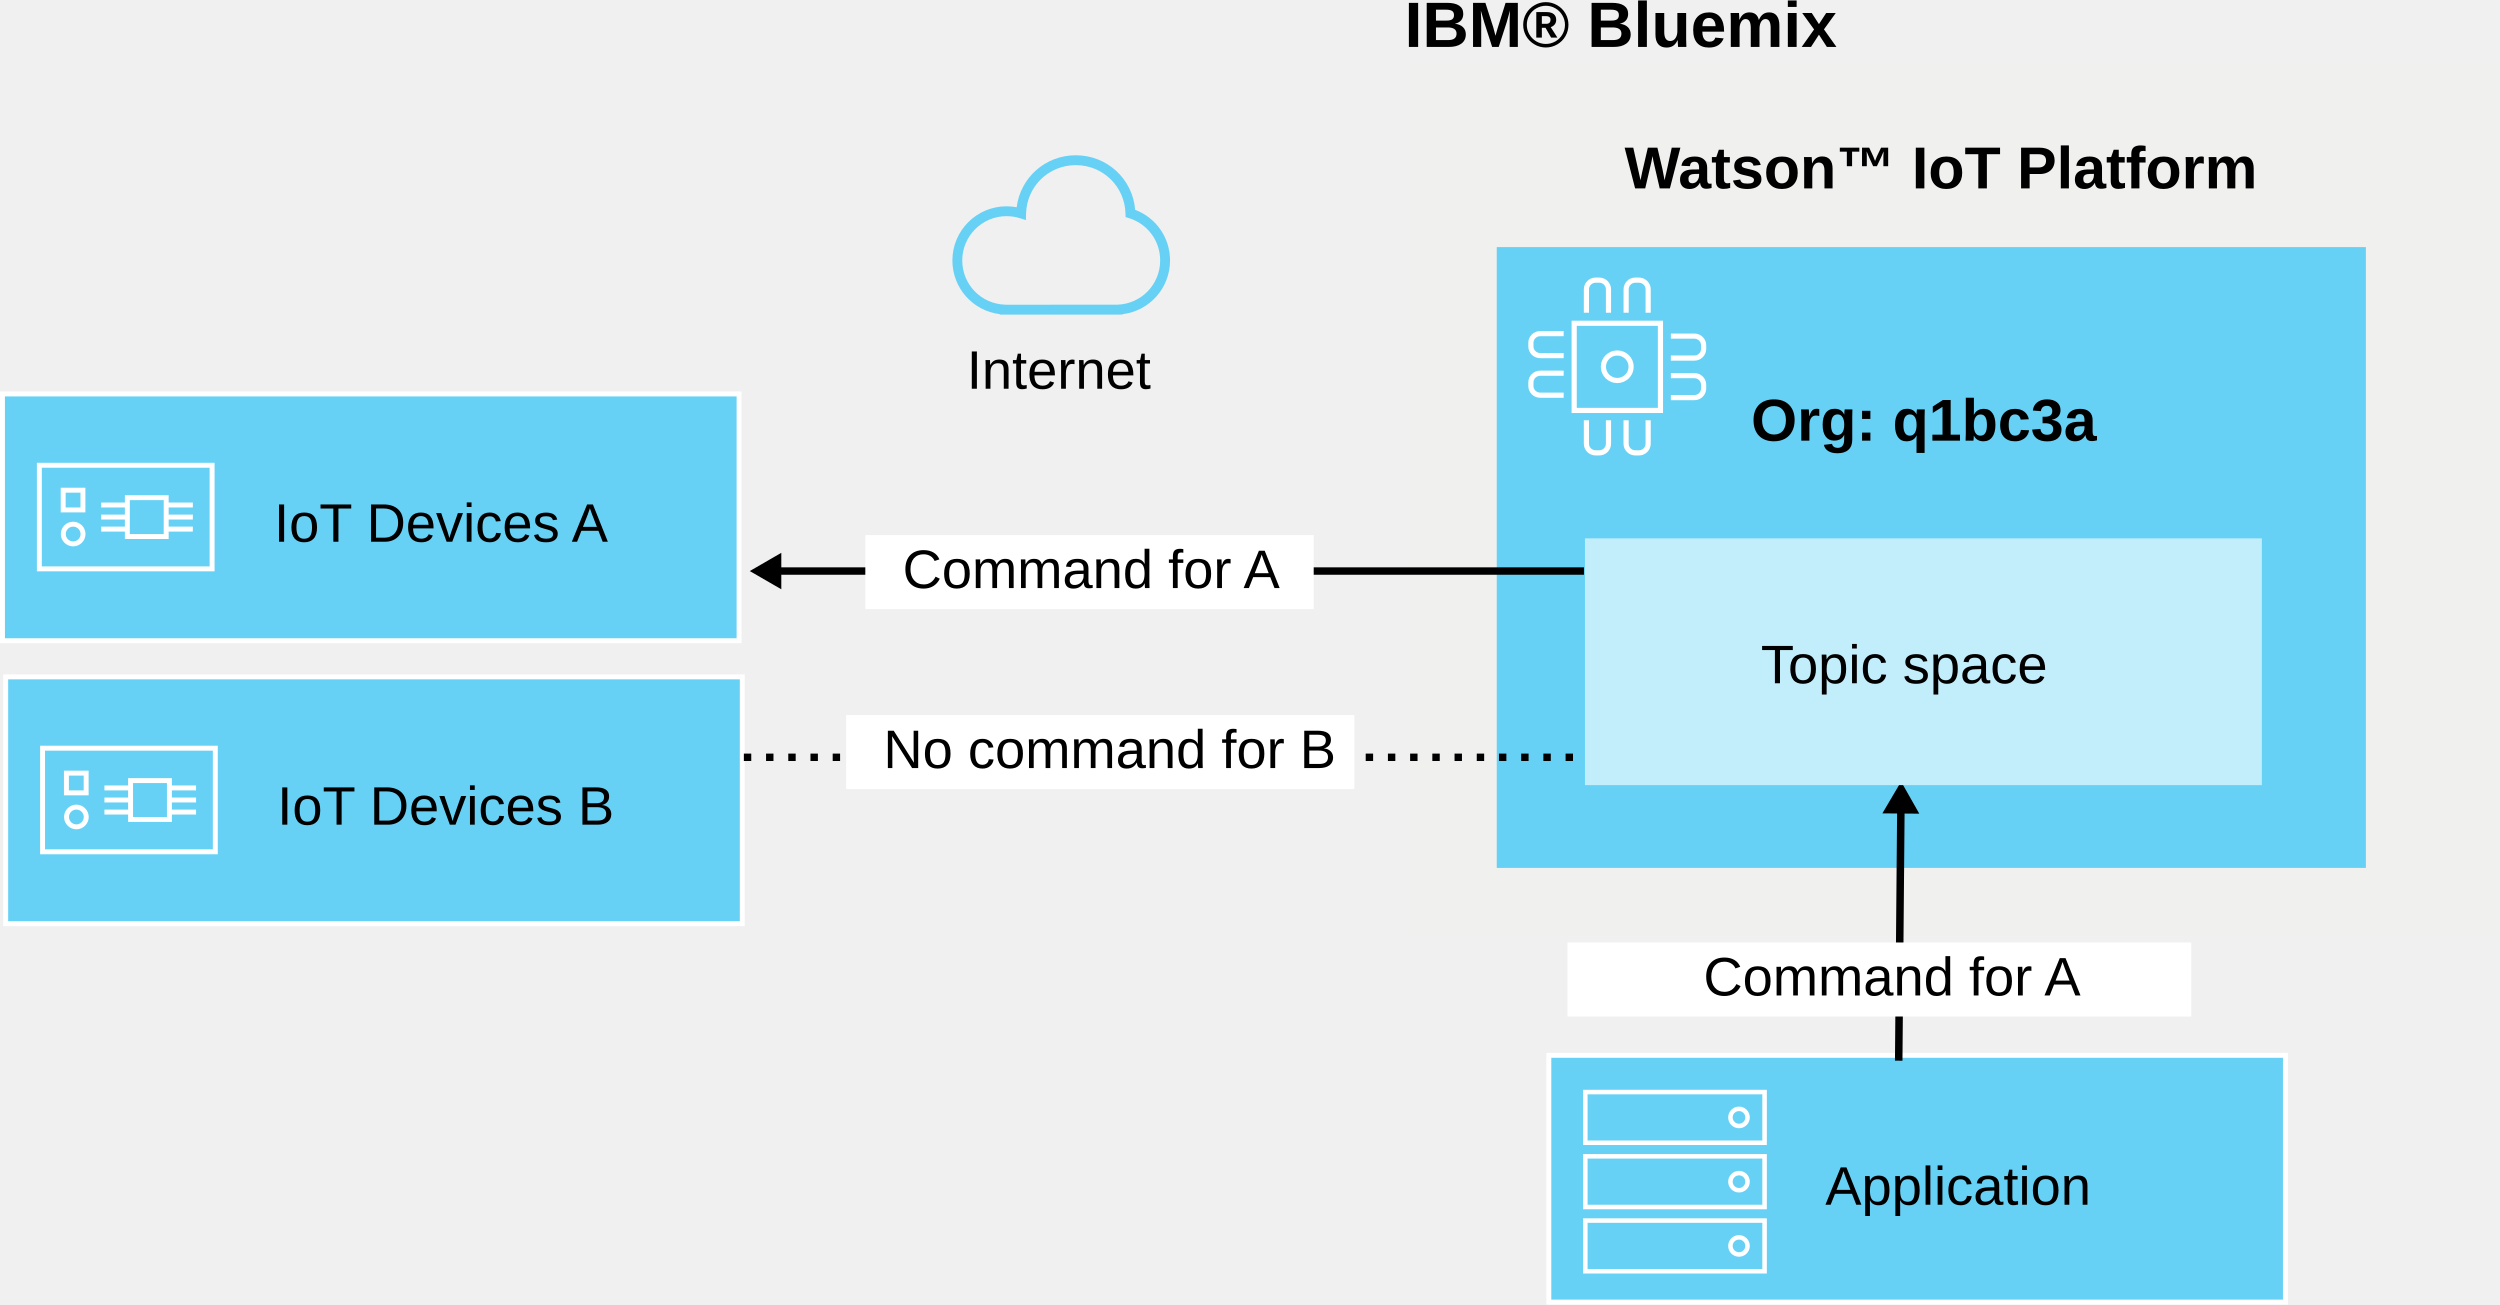
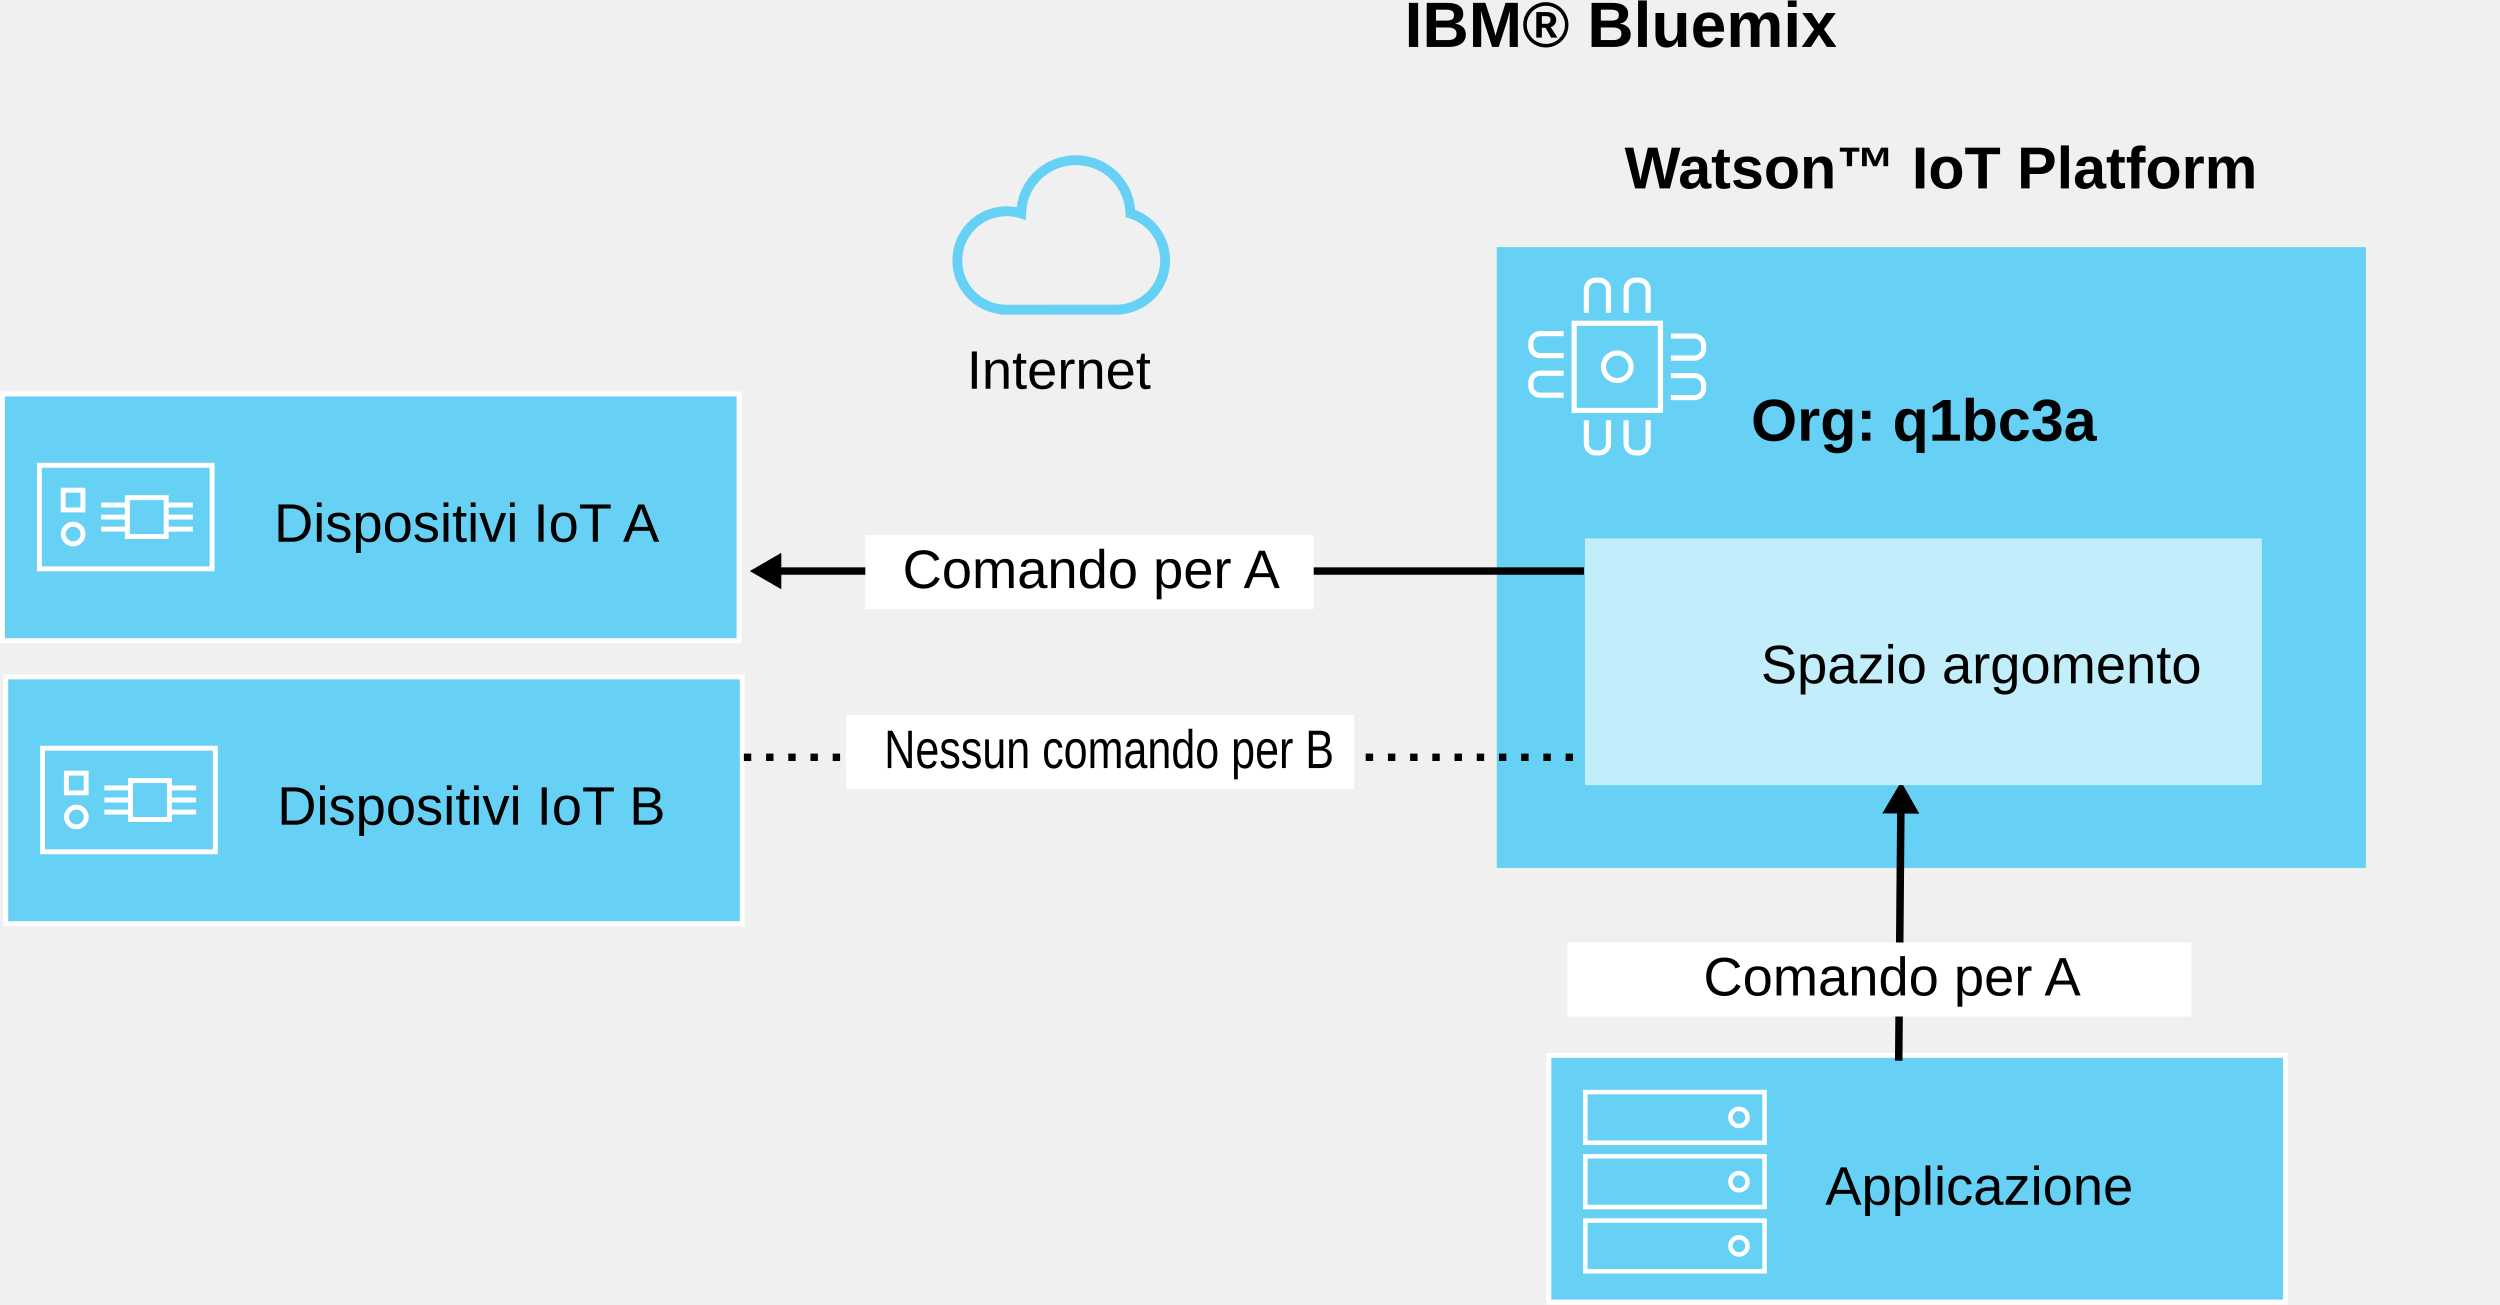
<svg xmlns="http://www.w3.org/2000/svg" width="5.628in" height="2.937in" viewBox="0 0 506.548 264.315" id="svg5645" version="1.1">
  <defs id="defs5647">
    <marker style="overflow:visible" id="TriangleOutM" refX="0" refY="0" orient="auto">
      <path transform="scale(0.4,0.4)" style="fill-rule:evenodd;stroke:#000000;stroke-width:1pt" d="m 5.77,0 -8.65,5 0,-10 8.65,5 z" id="path21258" />
    </marker>
    <marker style="overflow:visible" id="marker6203" refX="0" refY="0" orient="auto">
      <path transform="scale(0.4,0.4)" style="fill-rule:evenodd;stroke:#000000;stroke-width:1pt" d="m 5.77,0 -8.65,5 0,-10 8.65,5 z" id="path6205" />
    </marker>
    <marker style="overflow:visible" id="marker6207" refX="0" refY="0" orient="auto">
      <path transform="scale(0.4,0.4)" style="fill-rule:evenodd;stroke:#000000;stroke-width:1pt" d="m 5.77,0 -8.65,5 0,-10 8.65,5 z" id="path6209" />
    </marker>
    <marker style="overflow:visible" id="marker6211" refX="0" refY="0" orient="auto">
      <path transform="scale(0.4,0.4)" style="fill-rule:evenodd;stroke:#000000;stroke-width:1pt" d="m 5.77,0 -8.65,5 0,-10 8.65,5 z" id="path6213" />
    </marker>
    <marker style="overflow:visible" id="marker6215" refX="0" refY="0" orient="auto">
      <path transform="scale(0.4,0.4)" style="fill-rule:evenodd;stroke:#000000;stroke-width:1pt" d="m 5.77,0 -8.65,5 0,-10 8.65,5 z" id="path6217" />
    </marker>
    <marker style="overflow:visible" id="marker6219" refX="0" refY="0" orient="auto">
      <path transform="scale(0.4,0.4)" style="fill-rule:evenodd;stroke:#000000;stroke-width:1pt" d="m 5.77,0 -8.65,5 0,-10 8.65,5 z" id="path6221" />
    </marker>
    <marker style="overflow:visible" id="marker6223" refX="0" refY="0" orient="auto">
      <path transform="scale(0.4,0.4)" style="fill-rule:evenodd;stroke:#000000;stroke-width:1pt" d="m 5.77,0 -8.65,5 0,-10 8.65,5 z" id="path6225" />
    </marker>
    <linearGradient id="SVGID_9_-3" gradientUnits="userSpaceOnUse" x1="-134.195" y1="14.614" x2="-131.836" y2="16.972">
      <stop offset="0" style="stop-color:#010205" id="stop6579-8" />
      <stop offset="0.859" style="stop-color:#010205;stop-opacity:0.141" id="stop6581-1" />
      <stop offset="1" style="stop-color:#010205;stop-opacity:0" id="stop6583-9" />
    </linearGradient>
    <linearGradient id="SVGID_12_-5" gradientUnits="userSpaceOnUse" x1="-135.049" y1="13.546" x2="-117.684" y2="30.911">
      <stop offset="0" style="stop-color:#010205" id="stop6598-9" />
      <stop offset="1" style="stop-color:#010205;stop-opacity:0" id="stop6600-6" />
    </linearGradient>
    <clipPath id="SVGID_11_-7">
      <circle r="15.5" cy="16" cx="-133" id="use6595-4" />
    </clipPath>
    <marker style="overflow:visible" id="TriangleOutM-9" refX="0" refY="0" orient="auto">
      <path transform="scale(0.4,0.4)" style="fill-rule:evenodd;stroke:#000000;stroke-width:1pt" d="m 5.77,0 -8.65,5 0,-10 8.65,5 z" id="path21258-6" />
    </marker>
    <marker style="overflow:visible" id="TriangleOutM-95" refX="0" refY="0" orient="auto">
      <path transform="scale(0.4,0.4)" style="fill-rule:evenodd;stroke:#000000;stroke-width:1pt" d="m 5.77,0 -8.65,5 0,-10 8.65,5 z" id="path21258-8" />
    </marker>
    <marker style="overflow:visible" id="marker7353" refX="0" refY="0" orient="auto">
      <path transform="scale(0.4,0.4)" style="fill-rule:evenodd;stroke:#000000;stroke-width:1pt" d="m 5.77,0 -8.65,5 0,-10 8.65,5 z" id="path7355" />
    </marker>
    <marker style="overflow:visible" id="TriangleInM" refX="0" refY="0" orient="auto">
      <path transform="scale(-0.4,-0.4)" style="fill-rule:evenodd;stroke:#000000;stroke-width:1pt" d="m 5.77,0 -8.65,5 0,-10 8.65,5 z" id="path21249" />
    </marker>
    <marker style="overflow:visible" id="TriangleInM-9" refX="0" refY="0" orient="auto">
      <path transform="scale(-0.4,-0.4)" style="fill-rule:evenodd;stroke:#000000;stroke-width:1pt" d="m 5.77,0 -8.65,5 0,-10 8.65,5 z" id="path21249-2" />
    </marker>
    <marker style="overflow:visible" id="TriangleOutM-4" refX="0" refY="0" orient="auto">
      <path transform="scale(0.4,0.4)" style="fill-rule:evenodd;stroke:#000000;stroke-width:1pt" d="m 5.77,0 -8.65,5 0,-10 8.65,5 z" id="path21258-1" />
    </marker>
    <marker style="overflow:visible" id="TriangleOutM-48" refX="0" refY="0" orient="auto">
      <path transform="scale(0.4,0.4)" style="fill-rule:evenodd;stroke:#000000;stroke-width:1pt" d="m 5.77,0 -8.65,5 0,-10 8.65,5 z" id="path21258-85" />
    </marker>
    <marker style="overflow:visible" id="TriangleOutM-9-2" refX="0" refY="0" orient="auto">
      <path transform="scale(0.4,0.4)" style="fill-rule:evenodd;stroke:#000000;stroke-width:1pt" d="m 5.77,0 -8.65,5 0,-10 8.65,5 z" id="path21258-6-0" />
    </marker>
    <clipPath id="SVGID_11_">
      <circle r="15.5" cy="16" cx="-133" id="use6595" />
    </clipPath>
    <marker style="overflow:visible" id="TriangleOutM-9-1" refX="0" refY="0" orient="auto">
      <path transform="scale(0.4,0.4)" style="fill-rule:evenodd;stroke:#000000;stroke-width:1pt" d="m 5.77,0 -8.65,5 0,-10 8.65,5 z" id="path21258-6-8" />
    </marker>
    <marker style="overflow:visible" id="TriangleInM-7" refX="0" refY="0" orient="auto">
      <path transform="scale(-0.4,-0.4)" style="fill-rule:evenodd;stroke:#000000;stroke-width:1pt" d="m 5.77,0 -8.65,5 0,-10 8.65,5 z" id="path21249-5" />
    </marker>
    <marker style="overflow:visible" id="TriangleOutM-1" refX="0" refY="0" orient="auto">
      <path transform="scale(0.4,0.4)" style="fill-rule:evenodd;stroke:#000000;stroke-width:1pt" d="m 5.77,0 -8.65,5 0,-10 8.65,5 z" id="path21258-4" />
    </marker>
    <marker style="overflow:visible" id="TriangleOutM-9-4" refX="0" refY="0" orient="auto">
      <path transform="scale(0.4,0.4)" style="fill-rule:evenodd;stroke:#000000;stroke-width:1pt" d="m 5.77,0 -8.65,5 0,-10 8.65,5 z" id="path21258-6-4" />
    </marker>
    <clipPath id="SVGID_11_-0">
      <circle r="15.5" cy="16" cx="-133" id="use6595-44" />
    </clipPath>
    <marker style="overflow:visible" id="TriangleInM-4" refX="0" refY="0" orient="auto">
      <path transform="scale(-0.4,-0.4)" style="fill-rule:evenodd;stroke:#000000;stroke-width:1pt" d="m 5.77,0 -8.65,5 0,-10 8.65,5 z" id="path21249-0" />
    </marker>
    <marker style="overflow:visible" id="TriangleInM-74" refX="0" refY="0" orient="auto">
      <path transform="scale(-0.4,-0.4)" style="fill-rule:evenodd;stroke:#000000;stroke-width:1pt" d="m 5.77,0 -8.65,5 0,-10 8.65,5 z" id="path21249-9" />
    </marker>
    <marker style="overflow:visible" id="TriangleInM-74-4" refX="0" refY="0" orient="auto">
      <path transform="scale(-0.4,-0.4)" style="fill-rule:evenodd;stroke:#000000;stroke-width:1pt" d="m 5.77,0 -8.65,5 0,-10 8.65,5 z" id="path21249-9-3" />
    </marker>
    <marker style="overflow:visible" id="TriangleInM-1" refX="0" refY="0" orient="auto">
      <path transform="scale(-0.4,-0.4)" style="fill-rule:evenodd;stroke:#000000;stroke-width:1pt" d="m 5.77,0 -8.65,5 0,-10 8.65,5 z" id="path21249-59" />
    </marker>
    <marker style="overflow:visible" id="TriangleOutM-3" refX="0" refY="0" orient="auto">
      <path transform="scale(0.4,0.4)" style="fill-rule:evenodd;stroke:#000000;stroke-width:1pt" d="m 5.77,0 -8.65,5 0,-10 8.65,5 z" id="path21258-13" />
    </marker>
    <marker style="overflow:visible" id="TriangleInM-1-5" refX="0" refY="0" orient="auto">
      <path transform="scale(-0.4,-0.4)" style="fill-rule:evenodd;stroke:#000000;stroke-width:1pt" d="m 5.77,0 -8.65,5 0,-10 8.65,5 z" id="path21249-59-7" />
    </marker>
    <marker style="overflow:visible" id="TriangleOutM-3-4" refX="0" refY="0" orient="auto">
      <path transform="scale(0.4,0.4)" style="fill-rule:evenodd;stroke:#000000;stroke-width:1pt" d="m 5.77,0 -8.65,5 0,-10 8.65,5 z" id="path21258-13-6" />
    </marker>
    <marker style="overflow:visible" id="TriangleInM-1-3" refX="0" refY="0" orient="auto">
      <path transform="scale(-0.4,-0.4)" style="fill-rule:evenodd;stroke:#000000;stroke-width:1pt" d="m 5.77,0 -8.65,5 0,-10 8.65,5 z" id="path21249-59-3" />
    </marker>
    <marker style="overflow:visible" id="TriangleOutM-3-3" refX="0" refY="0" orient="auto">
      <path transform="scale(0.4,0.4)" style="fill-rule:evenodd;stroke:#000000;stroke-width:1pt" d="m 5.77,0 -8.65,5 0,-10 8.65,5 z" id="path21258-13-2" />
    </marker>
    <marker style="overflow:visible" id="TriangleInM-1-3-2" refX="0" refY="0" orient="auto">
      <path transform="scale(-0.4,-0.4)" style="fill-rule:evenodd;stroke:#000000;stroke-width:1pt" d="m 5.77,0 -8.65,5 0,-10 8.65,5 z" id="path21249-59-3-4" />
    </marker>
    <marker style="overflow:visible" id="TriangleOutM-3-3-9" refX="0" refY="0" orient="auto">
      <path transform="scale(0.4,0.4)" style="fill-rule:evenodd;stroke:#000000;stroke-width:1pt" d="m 5.77,0 -8.65,5 0,-10 8.65,5 z" id="path21258-13-2-8" />
    </marker>
    <marker style="overflow:visible" id="TriangleInM-1-3-8" refX="0" refY="0" orient="auto">
      <path transform="scale(-0.4,-0.4)" style="fill-rule:evenodd;stroke:#000000;stroke-width:1pt" d="m 5.77,0 -8.65,5 0,-10 8.65,5 z" id="path21249-59-3-0" />
    </marker>
    <marker style="overflow:visible" id="TriangleOutM-3-3-4" refX="0" refY="0" orient="auto">
      <path transform="scale(0.4,0.4)" style="fill-rule:evenodd;stroke:#000000;stroke-width:1pt" d="m 5.77,0 -8.65,5 0,-10 8.65,5 z" id="path21258-13-2-4" />
    </marker>
    <marker style="overflow:visible" id="TriangleOutM-38" refX="0" refY="0" orient="auto">
      <path transform="scale(0.4,0.4)" style="fill-rule:evenodd;stroke:#000000;stroke-width:1pt" d="m 5.77,0 -8.65,5 0,-10 8.65,5 z" id="path21258-7" />
    </marker>
    <marker style="overflow:visible" id="TriangleInM-5" refX="0" refY="0" orient="auto">
      <path transform="scale(-0.4,-0.4)" style="fill-rule:evenodd;stroke:#000000;stroke-width:1pt" d="m 5.77,0 -8.65,5 0,-10 8.65,5 z" id="path21249-94" />
    </marker>
    <marker style="overflow:visible" id="TriangleOutM-7" refX="0" refY="0" orient="auto">
      <path transform="scale(0.4,0.4)" style="fill-rule:evenodd;stroke:#000000;stroke-width:1pt" d="m 5.77,0 -8.65,5 0,-10 8.65,5 z" id="path21258-48" />
    </marker>
    <marker style="overflow:visible" id="TriangleOutM-42" refX="0" refY="0" orient="auto">
      <path transform="scale(0.4,0.4)" style="fill-rule:evenodd;stroke:#000000;stroke-width:1pt" d="m 5.77,0 -8.65,5 0,-10 8.65,5 z" id="path21258-16" />
    </marker>
    <marker style="overflow:visible" id="TriangleInM-17" refX="0" refY="0" orient="auto">
      <path transform="scale(-0.4,-0.4)" style="fill-rule:evenodd;stroke:#000000;stroke-width:1pt" d="m 5.77,0 -8.65,5 0,-10 8.65,5 z" id="path21249-97" />
    </marker>
    <marker style="overflow:visible" id="TriangleOutM-96" refX="0" refY="0" orient="auto">
      <path transform="scale(0.4,0.4)" style="fill-rule:evenodd;stroke:#000000;stroke-width:1pt" d="m 5.77,0 -8.65,5 0,-10 8.65,5 z" id="path21258-60" />
    </marker>
    <marker style="overflow:visible" id="TriangleInM-1-8" refX="0" refY="0" orient="auto">
      <path transform="scale(-0.4,-0.4)" style="fill-rule:evenodd;stroke:#000000;stroke-width:1pt" d="m 5.77,0 -8.65,5 0,-10 8.65,5 z" id="path21249-59-33" />
    </marker>
    <marker style="overflow:visible" id="TriangleOutM-3-0" refX="0" refY="0" orient="auto">
      <path transform="scale(0.4,0.4)" style="fill-rule:evenodd;stroke:#000000;stroke-width:1pt" d="m 5.77,0 -8.65,5 0,-10 8.65,5 z" id="path21258-13-3" />
    </marker>
    <marker style="overflow:visible" id="TriangleInM-1-8-1" refX="0" refY="0" orient="auto">
      <path transform="scale(-0.4,-0.4)" style="fill-rule:evenodd;stroke:#000000;stroke-width:1pt" d="m 5.77,0 -8.65,5 0,-10 8.65,5 z" id="path21249-59-33-3" />
    </marker>
    <marker style="overflow:visible" id="TriangleOutM-3-0-1" refX="0" refY="0" orient="auto">
      <path transform="scale(0.4,0.4)" style="fill-rule:evenodd;stroke:#000000;stroke-width:1pt" d="m 5.77,0 -8.65,5 0,-10 8.65,5 z" id="path21258-13-3-9" />
    </marker>
    <marker style="overflow:visible" id="TriangleInM-1-5-2" refX="0" refY="0" orient="auto">
      <path transform="scale(-0.4,-0.4)" style="fill-rule:evenodd;stroke:#000000;stroke-width:1pt" d="m 5.77,0 -8.65,5 0,-10 8.65,5 z" id="path21249-59-7-4" />
    </marker>
    <marker style="overflow:visible" id="TriangleOutM-3-4-3" refX="0" refY="0" orient="auto">
      <path transform="scale(0.4,0.4)" style="fill-rule:evenodd;stroke:#000000;stroke-width:1pt" d="m 5.77,0 -8.65,5 0,-10 8.65,5 z" id="path21258-13-6-9" />
    </marker>
    <marker style="overflow:visible" id="TriangleInM-1-8-1-0" refX="0" refY="0" orient="auto">
      <path transform="scale(-0.4,-0.4)" style="fill-rule:evenodd;stroke:#000000;stroke-width:1pt" d="m 5.77,0 -8.65,5 0,-10 8.65,5 z" id="path21249-59-33-3-5" />
    </marker>
    <marker style="overflow:visible" id="TriangleOutM-3-0-1-0" refX="0" refY="0" orient="auto">
      <path transform="scale(0.4,0.4)" style="fill-rule:evenodd;stroke:#000000;stroke-width:1pt" d="m 5.77,0 -8.65,5 0,-10 8.65,5 z" id="path21258-13-3-9-6" />
    </marker>
    <marker style="overflow:visible" id="TriangleInM-17-2" refX="0" refY="0" orient="auto">
      <path transform="scale(-0.4,-0.4)" style="fill-rule:evenodd;stroke:#000000;stroke-width:1pt" d="m 5.77,0 -8.65,5 0,-10 8.65,5 z" id="path21249-97-2" />
    </marker>
    <marker style="overflow:visible" id="TriangleOutM-96-0" refX="0" refY="0" orient="auto">
      <path transform="scale(0.4,0.4)" style="fill-rule:evenodd;stroke:#000000;stroke-width:1pt" d="m 5.77,0 -8.65,5 0,-10 8.65,5 z" id="path21258-60-3" />
    </marker>
    <marker style="overflow:visible" id="TriangleInM-1-5-6" refX="0" refY="0" orient="auto">
      <path transform="scale(-0.4,-0.4)" style="fill-rule:evenodd;stroke:#000000;stroke-width:1pt" d="m 5.77,0 -8.65,5 0,-10 8.65,5 z" id="path21249-59-7-2" />
    </marker>
  </defs>
  <g id="layer1" transform="translate(78.15765,-339.0298)">
    <rect ry="0" rx="0" y="351.846" x="207.4" height="176.87" width="220.991" id="rect79371-1-6-6-9-8-7-80-8-4" style="fill:#f0f0ef;fill-opacity:1;fill-rule:evenodd;stroke:none" />
    <g id="g6624" transform="translate(309.9412,533.9262)" />
    <g id="g6626" transform="translate(309.9412,533.9262)" />
    <g id="g6628" transform="translate(309.9412,533.9262)" />
    <g id="g6630" transform="translate(309.9412,533.9262)" />
    <g id="g6632" transform="translate(309.9412,533.9262)" />
    <g id="g6634" transform="translate(309.9412,533.9262)" />
    <g id="g6636" transform="translate(309.9412,533.9262)" />
    <g id="g6638" transform="translate(309.9412,533.9262)" />
    <g id="g6640" transform="translate(309.9412,533.9262)" />
    <g id="g6642" transform="translate(309.9412,533.9262)" />
    <g id="g6644" transform="translate(309.9412,533.9262)" />
    <g id="g6646" transform="translate(309.9412,533.9262)" />
    <g id="g6648" transform="translate(309.9412,533.9262)" />
    <g id="g6650" transform="translate(309.9412,533.9262)" />
    <g id="g6652" transform="translate(309.9412,533.9262)" />
    <flowRoot xml:space="preserve" id="flowRoot7250" style="font-style:normal;font-weight:normal;font-size:40px;line-height:125%;font-family:sans-serif;letter-spacing:0px;word-spacing:0px;fill:#000000;fill-opacity:1;stroke:none;stroke-width:1px;stroke-linecap:butt;stroke-linejoin:miter;stroke-opacity:1" transform="translate(0,287.3622)">
      <flowRegion id="flowRegion7252">
        <rect id="rect7254" width="259.49" height="181.557" x="701.393" y="252.016" />
      </flowRegion>
      <flowPara id="flowPara7256" />
    </flowRoot>
    <flowRoot xml:space="preserve" id="flowRoot7455" style="font-style:normal;font-weight:normal;font-size:40px;line-height:125%;font-family:sans-serif;letter-spacing:0px;word-spacing:0px;fill:#000000;fill-opacity:1;stroke:none;stroke-width:1px;stroke-linecap:butt;stroke-linejoin:miter;stroke-opacity:1" transform="translate(0,287.3622)">
      <flowRegion id="flowRegion7457">
        <rect id="rect7459" width="474.446" height="131.029" x="26.548" y="637.396" />
      </flowRegion>
      <flowPara id="flowPara7461" />
    </flowRoot>
    <flowRoot xml:space="preserve" id="flowRoot6413" style="font-style:normal;font-weight:normal;font-size:40px;line-height:125%;font-family:sans-serif;letter-spacing:0px;word-spacing:0px;fill:#000000;fill-opacity:1;stroke:none;stroke-width:1px;stroke-linecap:butt;stroke-linejoin:miter;stroke-opacity:1" transform="translate(16.12065,362.6008)">
      <flowRegion id="flowRegion6415">
        <rect id="rect6417" width="289.464" height="118.183" x="360.545" y="137.157" />
      </flowRegion>
      <flowPara id="flowPara6419" />
    </flowRoot>
    <flowRoot xml:space="preserve" id="flowRoot6453" style="font-style:normal;font-weight:normal;font-size:40px;line-height:125%;font-family:sans-serif;letter-spacing:0px;word-spacing:0px;fill:#000000;fill-opacity:1;stroke:none;stroke-width:1px;stroke-linecap:butt;stroke-linejoin:miter;stroke-opacity:1" transform="translate(16.12065,362.6008)">
      <flowRegion id="flowRegion6455">
        <rect id="rect6457" width="83.071" height="357.119" x="388.806" y="143.152" />
      </flowRegion>
      <flowPara id="flowPara6459" />
    </flowRoot>
    <flowRoot xml:space="preserve" id="flowRoot6802" style="font-style:normal;font-weight:normal;font-size:40px;line-height:125%;font-family:sans-serif;letter-spacing:0px;word-spacing:0px;fill:#000000;fill-opacity:1;stroke:none;stroke-width:1px;stroke-linecap:butt;stroke-linejoin:miter;stroke-opacity:1" transform="translate(15.57394,367.7392)">
      <flowRegion id="flowRegion6804">
        <rect id="rect6806" width="334.853" height="108.763" x="638.875" y="193.679" />
      </flowRegion>
      <flowPara id="flowPara6808" />
    </flowRoot>
    <rect ry="0" rx="0" y="389.082" x="225.113" height="125.788" width="176.1" id="rect79371-1-6-6-9-8-7-3-5-1-8-2-9" style="fill:#66d1f5;fill-opacity:1;fill-rule:evenodd;stroke:none" />
    <rect ry="0" rx="0" y="476.165" x="-77.005" height="50" width="149.25" id="rect79371-1-6-6-9-8-7-3-5-1-2" style="fill:#66d1f5;fill-opacity:1;fill-rule:evenodd;stroke:#ffffff;stroke-width:1;stroke-miterlimit:4;stroke-dasharray:none;stroke-opacity:1" />
    <text xml:space="preserve" style="font-style:normal;font-variant:normal;font-weight:normal;font-stretch:normal;font-size:11px;line-height:125%;font-family:Arial;-inkscape-font-specification:Arial;text-align:start;letter-spacing:0px;word-spacing:0px;writing-mode:lr-tb;text-anchor:start;fill:#000000;fill-opacity:1;stroke:none" x="-21.985" y="492.366" id="text18189-1">
      <tspan id="tspan18191-0" x="-21.985" y="492.366" />
-       <tspan x="-21.985" y="506.116" id="tspan8202">IoT Devices B</tspan>
+       <tspan x="-21.985" y="506.116" id="tspan8202">Dispositivi IoT B</tspan>
      <tspan x="-21.985" y="519.866" id="tspan6878-8" style="font-size:7.5px;stroke:none" />
      <tspan x="-21.985" y="533.616" id="tspan18193-4" style="font-size:7.5px;stroke:none" />
    </text>
    <text xml:space="preserve" style="font-style:normal;font-variant:normal;font-weight:bold;font-stretch:normal;font-size:12px;line-height:125%;font-family:Arial;-inkscape-font-specification:'Arial Bold';text-align:start;letter-spacing:0px;word-spacing:0px;writing-mode:lr-tb;text-anchor:start;fill:#000000;fill-opacity:1;stroke:none" x="276.639" y="413.308" id="text266398">
      <tspan id="tspan266400" x="276.639" y="413.308" />
      <tspan x="276.639" y="428.308" id="tspan4887">Org: q1bc3a</tspan>
      <tspan x="276.639" y="443.308" id="tspan266402" />
    </text>
    <text y="348.526" x="206.433" font-size="13" id="text56812" style="font-style:normal;font-variant:normal;font-weight:bold;font-stretch:normal;font-size:13px;line-height:125%;font-family:Arial;-inkscape-font-specification:'Arial Bold';text-align:start;writing-mode:lr-tb;text-anchor:start;fill:#000000;fill-opacity:1">IBM® Bluemix</text>
    <path id="path8199-4" d="m 78.023,454.72 164.761,0" style="opacity:1;fill:none;stroke:#000000;stroke-width:1.5;stroke-linecap:butt;stroke-linejoin:miter;stroke-miterlimit:4;stroke-dasharray:none;stroke-opacity:1;marker-start:url(#TriangleInM-1-5)" />
    <flowRoot xml:space="preserve" id="flowRoot7059" style="font-style:normal;font-weight:normal;font-size:40px;line-height:125%;font-family:sans-serif;letter-spacing:0px;word-spacing:0px;fill:#000000;fill-opacity:1;stroke:none;stroke-width:1px;stroke-linecap:butt;stroke-linejoin:miter;stroke-opacity:1" transform="translate(-13.00502,369.0303)">
      <flowRegion id="flowRegion7061">
        <rect id="rect7063" width="131.452" height="185.484" x="358.065" y="-39.357" />
      </flowRegion>
      <flowPara id="flowPara7065" />
    </flowRoot>
    <text y="417.788" x="117.73" font-size="11" id="text66184" style="font-style:normal;font-variant:normal;font-weight:normal;font-stretch:normal;font-size:11px;line-height:125%;font-family:Arial;-inkscape-font-specification:Arial;text-align:start;writing-mode:lr-tb;text-anchor:start;fill:#000000;fill-opacity:1">Internet</text>
    <path id="path13593" d="m 148.312,402.757 -23.895,0 0,-0.088 c -5.456,-0.671 -9.602,-5.278 -9.602,-10.884 0,-6.049 4.921,-10.971 10.971,-10.971 0.693,0 1.38,0.064 2.054,0.192 0.752,-5.997 5.797,-10.532 11.979,-10.532 6.361,0 11.518,4.802 12.033,11.056 4.252,1.613 7.063,5.65 7.063,10.255 0,5.605 -4.146,10.213 -9.602,10.884 l 0,0.077 -1.001,0.011 z m -22.581,-2 22.544,-0.01 c 4.844,-0.176 8.638,-4.112 8.638,-8.962 0,-3.959 -2.54,-7.404 -6.32,-8.573 l -0.686,-0.212 -0.019,-0.717 c -0.144,-5.5 -4.568,-9.809 -10.071,-9.809 -5.505,0 -9.929,4.311 -10.072,9.813 l -0.034,1.321 -1.262,-0.393 c -0.858,-0.267 -1.754,-0.402 -2.665,-0.402 -4.946,0 -8.971,4.024 -8.971,8.971 0,4.85 3.794,8.786 8.638,8.962 l 0.28,0.011 z" style="fill:#66d1f5;fill-opacity:1" />
    <g id="g5278" transform="translate(-74.53113,478.6106)">
      <path id="path5280" d="M 40,12 35.33,12 9.67,12 5,12 5,33 9.67,33 35.34,33 40,33 40,12 Z m -9.22,8.06 5.32,0 m -5.32,2.44 5.32,0 m -5.32,2.44 5.32,0 m -18.57,-4.88 5.32,0 m -5.32,2.44 5.32,0 m -5.32,2.44 5.32,0 m -0.02,1.5 7.87,0 0,-7.87 -7.87,0 0,7.87 z m -10.98,-2.5 c 1.1,0 2,0.9 2,2 0,1.1 -0.9,2 -2,2 -1.1,0 -2,-0.9 -2,-2 0,-1.11 0.9,-2 2,-2 z m 1.98,-2.88 -4,0 0,-4 4,0 0,4 z" stroke-miterlimit="10" style="fill:none;stroke:#ffffff;stroke-miterlimit:10" />
    </g>
    <g id="Page-1_1_" transform="translate(227.0308,390.7772)">
      <g transform="translate(-278,-377)" id="Artboard-1-Longer_1_">
        <g transform="translate(279,378)" id="Page-1_2_">
          <g id="IOt-Icon">
            <path d="m 30.25,30.4 -17.48,0 0,-17.66 17.48,0 0,17.66 z" id="Stroke-1_1_" style="fill:none;stroke:#ffffff;stroke-width:1.05" />
            <g id="Group-20">
              <path d="m 24.31,21.55 c 0,-1.54 -1.26,-2.79 -2.81,-2.79 -1.55,0 -2.81,1.25 -2.81,2.79 0,1.54 1.26,2.79 2.81,2.79 1.55,-0.01 2.81,-1.25 2.81,-2.79 l 0,0 z" id="Stroke-2" style="fill:none;stroke:#ffffff;stroke-width:1.05;stroke-linecap:round;stroke-linejoin:round" />
              <path d="m 10.64,19.29 -4.77,0 C 4.84,19.29 4,18.46 4,17.43 L 4,16.7 c 0,-1.03 0.84,-1.86 1.87,-1.86 l 4.77,0" id="Stroke-4" style="fill:none;stroke:#ffffff;stroke-width:1.05;stroke-linejoin:round" />
              <path d="m 10.64,27.31 -4.77,0 C 4.84,27.31 4,26.47 4,25.45 l 0,-0.73 c 0,-1.03 0.84,-1.86 1.87,-1.86 l 4.77,0" id="Stroke-6" style="fill:none;stroke:#ffffff;stroke-width:1.05;stroke-linejoin:round" />
              <path d="m 32.36,23.35 4.77,0 c 1.03,0 1.87,0.83 1.87,1.86 l 0,0.73 c 0,1.03 -0.84,1.86 -1.87,1.86 l -4.77,0" id="Stroke-8" style="fill:none;stroke:#ffffff;stroke-width:1.05;stroke-linejoin:round" />
              <path d="m 32.36,15.34 4.77,0 c 1.03,0 1.87,0.83 1.87,1.86 l 0,0.73 c 0,1.03 -0.84,1.86 -1.87,1.86 l -4.77,0" id="Stroke-10" style="fill:none;stroke:#ffffff;stroke-width:1.05;stroke-linejoin:round" />
              <path d="m 19.72,32.39 0,4.75 c 0,1.03 -0.84,1.86 -1.87,1.86 l -0.73,0 c -1.03,0 -1.87,-0.83 -1.87,-1.86 l 0,-4.75" id="Stroke-12" style="fill:none;stroke:#ffffff;stroke-width:1.05;stroke-linejoin:round" />
              <path d="m 27.76,32.39 0,4.75 c 0,1.03 -0.84,1.86 -1.87,1.86 l -0.73,0 c -1.03,0 -1.87,-0.83 -1.87,-1.86 l 0,-4.75" id="Stroke-14" style="fill:none;stroke:#ffffff;stroke-width:1.05;stroke-linejoin:round" />
              <path d="m 23.3,10.61 0,-4.75 C 23.3,4.83 24.13,4 25.16,4 l 0.73,0 c 1.03,0 1.87,0.83 1.87,1.86 l 0,4.75" id="Stroke-16" style="fill:none;stroke:#ffffff;stroke-width:1.05;stroke-linejoin:round" />
              <path d="m 15.25,10.61 0,-4.75 C 15.25,4.83 16.09,4 17.12,4 l 0.73,0 c 1.03,0 1.87,0.83 1.87,1.86 l 0,4.75" id="Stroke-18" style="fill:none;stroke:#ffffff;stroke-width:1.05;stroke-linejoin:round" />
            </g>
          </g>
        </g>
      </g>
    </g>
    <flowRoot xml:space="preserve" id="flowRoot5802" style="font-style:normal;font-weight:normal;font-size:40px;line-height:125%;font-family:sans-serif;letter-spacing:0px;word-spacing:0px;fill:#000000;fill-opacity:1;stroke:none;stroke-width:1px;stroke-linecap:butt;stroke-linejoin:miter;stroke-opacity:1" transform="translate(-27.49699,351.0298)">
      <flowRegion id="flowRegion5804">
        <rect id="rect5806" width="119.444" height="286.111" x="30.556" y="-62.753" />
      </flowRegion>
      <flowPara id="flowPara5808" />
    </flowRoot>
    <rect ry="0" rx="0" y="552.845" x="235.664" height="50" width="149.25" id="rect79371-1-6-6-9-8-7-3-5-1-2-7" style="fill:#66d1f5;fill-opacity:1;fill-rule:evenodd;stroke:#ffffff;stroke-width:1;stroke-miterlimit:4;stroke-dasharray:none;stroke-opacity:1" />
    <text xml:space="preserve" style="font-style:normal;font-variant:normal;font-weight:normal;font-stretch:normal;font-size:11px;line-height:125%;font-family:Arial;-inkscape-font-specification:Arial;text-align:start;letter-spacing:0px;word-spacing:0px;writing-mode:lr-tb;text-anchor:start;fill:#000000;fill-opacity:1;stroke:none" x="291.69" y="583.124" id="text18189-5-9">
-       <tspan x="291.69" y="583.124" id="tspan6913-6">Application</tspan>
+       <tspan x="291.69" y="583.124" id="tspan6913-6">Applicazione</tspan>
    </text>
    <g id="g5240-2-8" transform="matrix(0.09339235,0,0,0.09339235,237.8664,555.0953)" style="stroke-width:9.794;stroke-miterlimit:4;stroke-dasharray:none">
      <rect id="rect5222-4-5" height="110" width="388.9" stroke-miterlimit="10" y="55.6" x="55.6" style="fill:none;stroke:#ffffff;stroke-width:9.794;stroke-miterlimit:4;stroke-dasharray:none" />
      <rect id="rect5224-7-2" height="110" width="388.9" stroke-miterlimit="10" y="195" x="55.6" style="fill:none;stroke:#ffffff;stroke-width:9.794;stroke-miterlimit:4;stroke-dasharray:none" />
      <rect id="rect5226-6-7" height="110" width="388.9" stroke-miterlimit="10" y="334.4" x="55.6" style="fill:none;stroke:#ffffff;stroke-width:9.794;stroke-miterlimit:4;stroke-dasharray:none" />
      <circle id="circle5228-0-6" r="18.6" cy="110.6" cx="389" stroke-miterlimit="10" style="fill:none;stroke:#ffffff;stroke-width:9.794;stroke-miterlimit:4;stroke-dasharray:none" />
      <circle id="circle5230-5-6" r="18.6" cy="250" cx="389" stroke-miterlimit="10" style="fill:none;stroke:#ffffff;stroke-width:9.794;stroke-miterlimit:4;stroke-dasharray:none" />
      <circle id="circle5232-6-1" r="18.6" cy="389.4" cx="389" stroke-miterlimit="10" style="fill:none;stroke:#ffffff;stroke-width:9.794;stroke-miterlimit:4;stroke-dasharray:none" />
    </g>
    <rect ry="0" rx="0" y="418.835" x="-77.658" height="50" width="149.25" id="rect79371-1-6-6-9-8-7-3-5-1-2-74" style="fill:#66d1f5;fill-opacity:1;fill-rule:evenodd;stroke:#ffffff;stroke-width:1;stroke-miterlimit:4;stroke-dasharray:none;stroke-opacity:1" />
    <text xml:space="preserve" style="font-style:normal;font-variant:normal;font-weight:normal;font-stretch:normal;font-size:11px;line-height:125%;font-family:Arial;-inkscape-font-specification:Arial;text-align:start;letter-spacing:0px;word-spacing:0px;writing-mode:lr-tb;text-anchor:start;fill:#000000;fill-opacity:1;stroke:none" x="-22.637" y="435.036" id="text18189-1-5">
      <tspan id="tspan18191-0-2" x="-22.637" y="435.036" />
-       <tspan x="-22.637" y="448.786" id="tspan8202-0">IoT Devices A</tspan>
+       <tspan x="-22.637" y="448.786" id="tspan8202-0">Dispositivi IoT A</tspan>
      <tspan x="-22.637" y="462.536" id="tspan6878-8-8" style="font-size:7.5px;stroke:none" />
      <tspan x="-22.637" y="476.286" id="tspan18193-4-5" style="font-size:7.5px;stroke:none" />
    </text>
    <g id="g5278-3" transform="translate(-75.18373,421.281)">
      <path id="path5280-3" d="M 40,12 35.33,12 9.67,12 5,12 5,33 9.67,33 35.34,33 40,33 40,12 Z m -9.22,8.06 5.32,0 m -5.32,2.44 5.32,0 m -5.32,2.44 5.32,0 m -18.57,-4.88 5.32,0 m -5.32,2.44 5.32,0 m -5.32,2.44 5.32,0 m -0.02,1.5 7.87,0 0,-7.87 -7.87,0 0,7.87 z m -10.98,-2.5 c 1.1,0 2,0.9 2,2 0,1.1 -0.9,2 -2,2 -1.1,0 -2,-0.9 -2,-2 0,-1.11 0.9,-2 2,-2 z m 1.98,-2.88 -4,0 0,-4 4,0 0,4 z" stroke-miterlimit="10" style="fill:none;stroke:#ffffff;stroke-miterlimit:10" />
    </g>
    <path id="path11965" d="m 307.006,501.694 -0.448,52.238" style="fill:none;stroke:#000000;stroke-width:1.52;stroke-linecap:butt;stroke-linejoin:miter;stroke-miterlimit:4;stroke-dasharray:none;stroke-opacity:1;marker-start:url(#TriangleInM-17-2)" />
    <rect x="239.435" y="529.98" width="126.406" height="15" id="rect56941-0-3-9-9-0-9" style="fill:#ffffff" />
-     <text y="540.72" x="266.989" font-size="11" id="text56834-0-4-8-0-89" style="font-style:normal;font-variant:normal;font-weight:normal;font-stretch:normal;font-size:11px;line-height:125%;font-family:Arial;-inkscape-font-specification:Arial;text-align:start;writing-mode:lr-tb;text-anchor:start;fill:#000000;fill-opacity:1">Command for A</text>
+     <text y="540.72" x="266.989" font-size="11" id="text56834-0-4-8-0-89" style="font-style:normal;font-variant:normal;font-weight:normal;font-stretch:normal;font-size:11px;line-height:125%;font-family:Arial;-inkscape-font-specification:Arial;text-align:start;writing-mode:lr-tb;text-anchor:start;fill:#000000;fill-opacity:1">Comando per A</text>
    <path id="path8199-4-6" d="m 72.562,492.459 170.158,0" style="opacity:1;fill:none;stroke:#000000;stroke-width:1.5;stroke-linecap:butt;stroke-linejoin:miter;stroke-miterlimit:4;stroke-dasharray:1.5, 3;stroke-dashoffset:0;stroke-opacity:1" />
    <rect x="97.174" y="447.429" width="90.848" height="15" id="rect56941-0-3-9-9-0-9-9" style="fill:#ffffff" />
-     <text y="458.169" x="104.728" font-size="11" id="text56834-0-4-8-0-89-9" style="font-style:normal;font-variant:normal;font-weight:normal;font-stretch:normal;font-size:11px;line-height:125%;font-family:Arial;-inkscape-font-specification:Arial;text-align:start;writing-mode:lr-tb;text-anchor:start;fill:#000000;fill-opacity:1">Command for A</text>
+     <text y="458.169" x="104.728" font-size="11" id="text56834-0-4-8-0-89-9" style="font-style:normal;font-variant:normal;font-weight:normal;font-stretch:normal;font-size:11px;line-height:125%;font-family:Arial;-inkscape-font-specification:Arial;text-align:start;writing-mode:lr-tb;text-anchor:start;fill:#000000;fill-opacity:1">Comando per A</text>
    <rect ry="0" rx="0" y="448.096" x="242.989" height="50" width="137.153" id="rect79371-1-6-6-9-8-7-3-5-2-2" style="fill:#c2edfb;fill-opacity:1;fill-rule:evenodd;stroke:none" />
    <text id="text44235-7" y="477.46" x="278.627" style="font-style:normal;font-variant:normal;font-weight:normal;font-stretch:normal;font-size:11px;line-height:125%;font-family:Arial;-inkscape-font-specification:Arial;text-align:start;letter-spacing:0px;word-spacing:0px;writing-mode:lr-tb;text-anchor:start;fill:#000000;fill-opacity:1;stroke:none" xml:space="preserve">
-       <tspan y="477.46" x="278.627" id="tspan6445-3">Topic space</tspan>
+       <tspan y="477.46" x="278.627" id="tspan6445-3">Spazio argomento</tspan>
    </text>
    <rect x="93.284" y="483.899" width="102.97" height="15" id="rect56941-0-3-9-9-0-9-9-6" style="fill:#ffffff" />
-     <text y="494.639" x="100.837" font-size="11" id="text56834-0-4-8-0-89-9-0" style="font-style:normal;font-variant:normal;font-weight:normal;font-stretch:normal;font-size:11px;line-height:125%;font-family:Arial;-inkscape-font-specification:Arial;text-align:start;writing-mode:lr-tb;text-anchor:start;fill:#000000;fill-opacity:1">No command for B</text>
+     <text y="440.403" x="113.45" font-size="11" id="text56834-0-4-8-0-89-9-0" style="font-style:normal;font-variant:normal;font-weight:normal;font-stretch:normal;font-size:9.794px;line-height:125%;font-family:Arial;-inkscape-font-specification:Arial;text-align:start;writing-mode:lr-tb;text-anchor:start;fill:#000000;fill-opacity:1" transform="scale(0.8903522,1.123151)">Nessun comando per B</text>
    <text xml:space="preserve" style="font-style:normal;font-variant:normal;font-weight:bold;font-stretch:normal;font-size:12px;line-height:125%;font-family:Arial;-inkscape-font-specification:'Arial Bold';text-align:start;letter-spacing:0px;word-spacing:0px;writing-mode:lr-tb;text-anchor:start;fill:#000000;fill-opacity:1;stroke:none" x="251.006" y="377.183" id="text266398-5">
      <tspan x="251.006" y="377.183" id="tspan4887-5">Watson™ IoT Platform</tspan>
      <tspan x="251.006" y="392.183" id="tspan266402-4" />
    </text>
  </g>
</svg>
